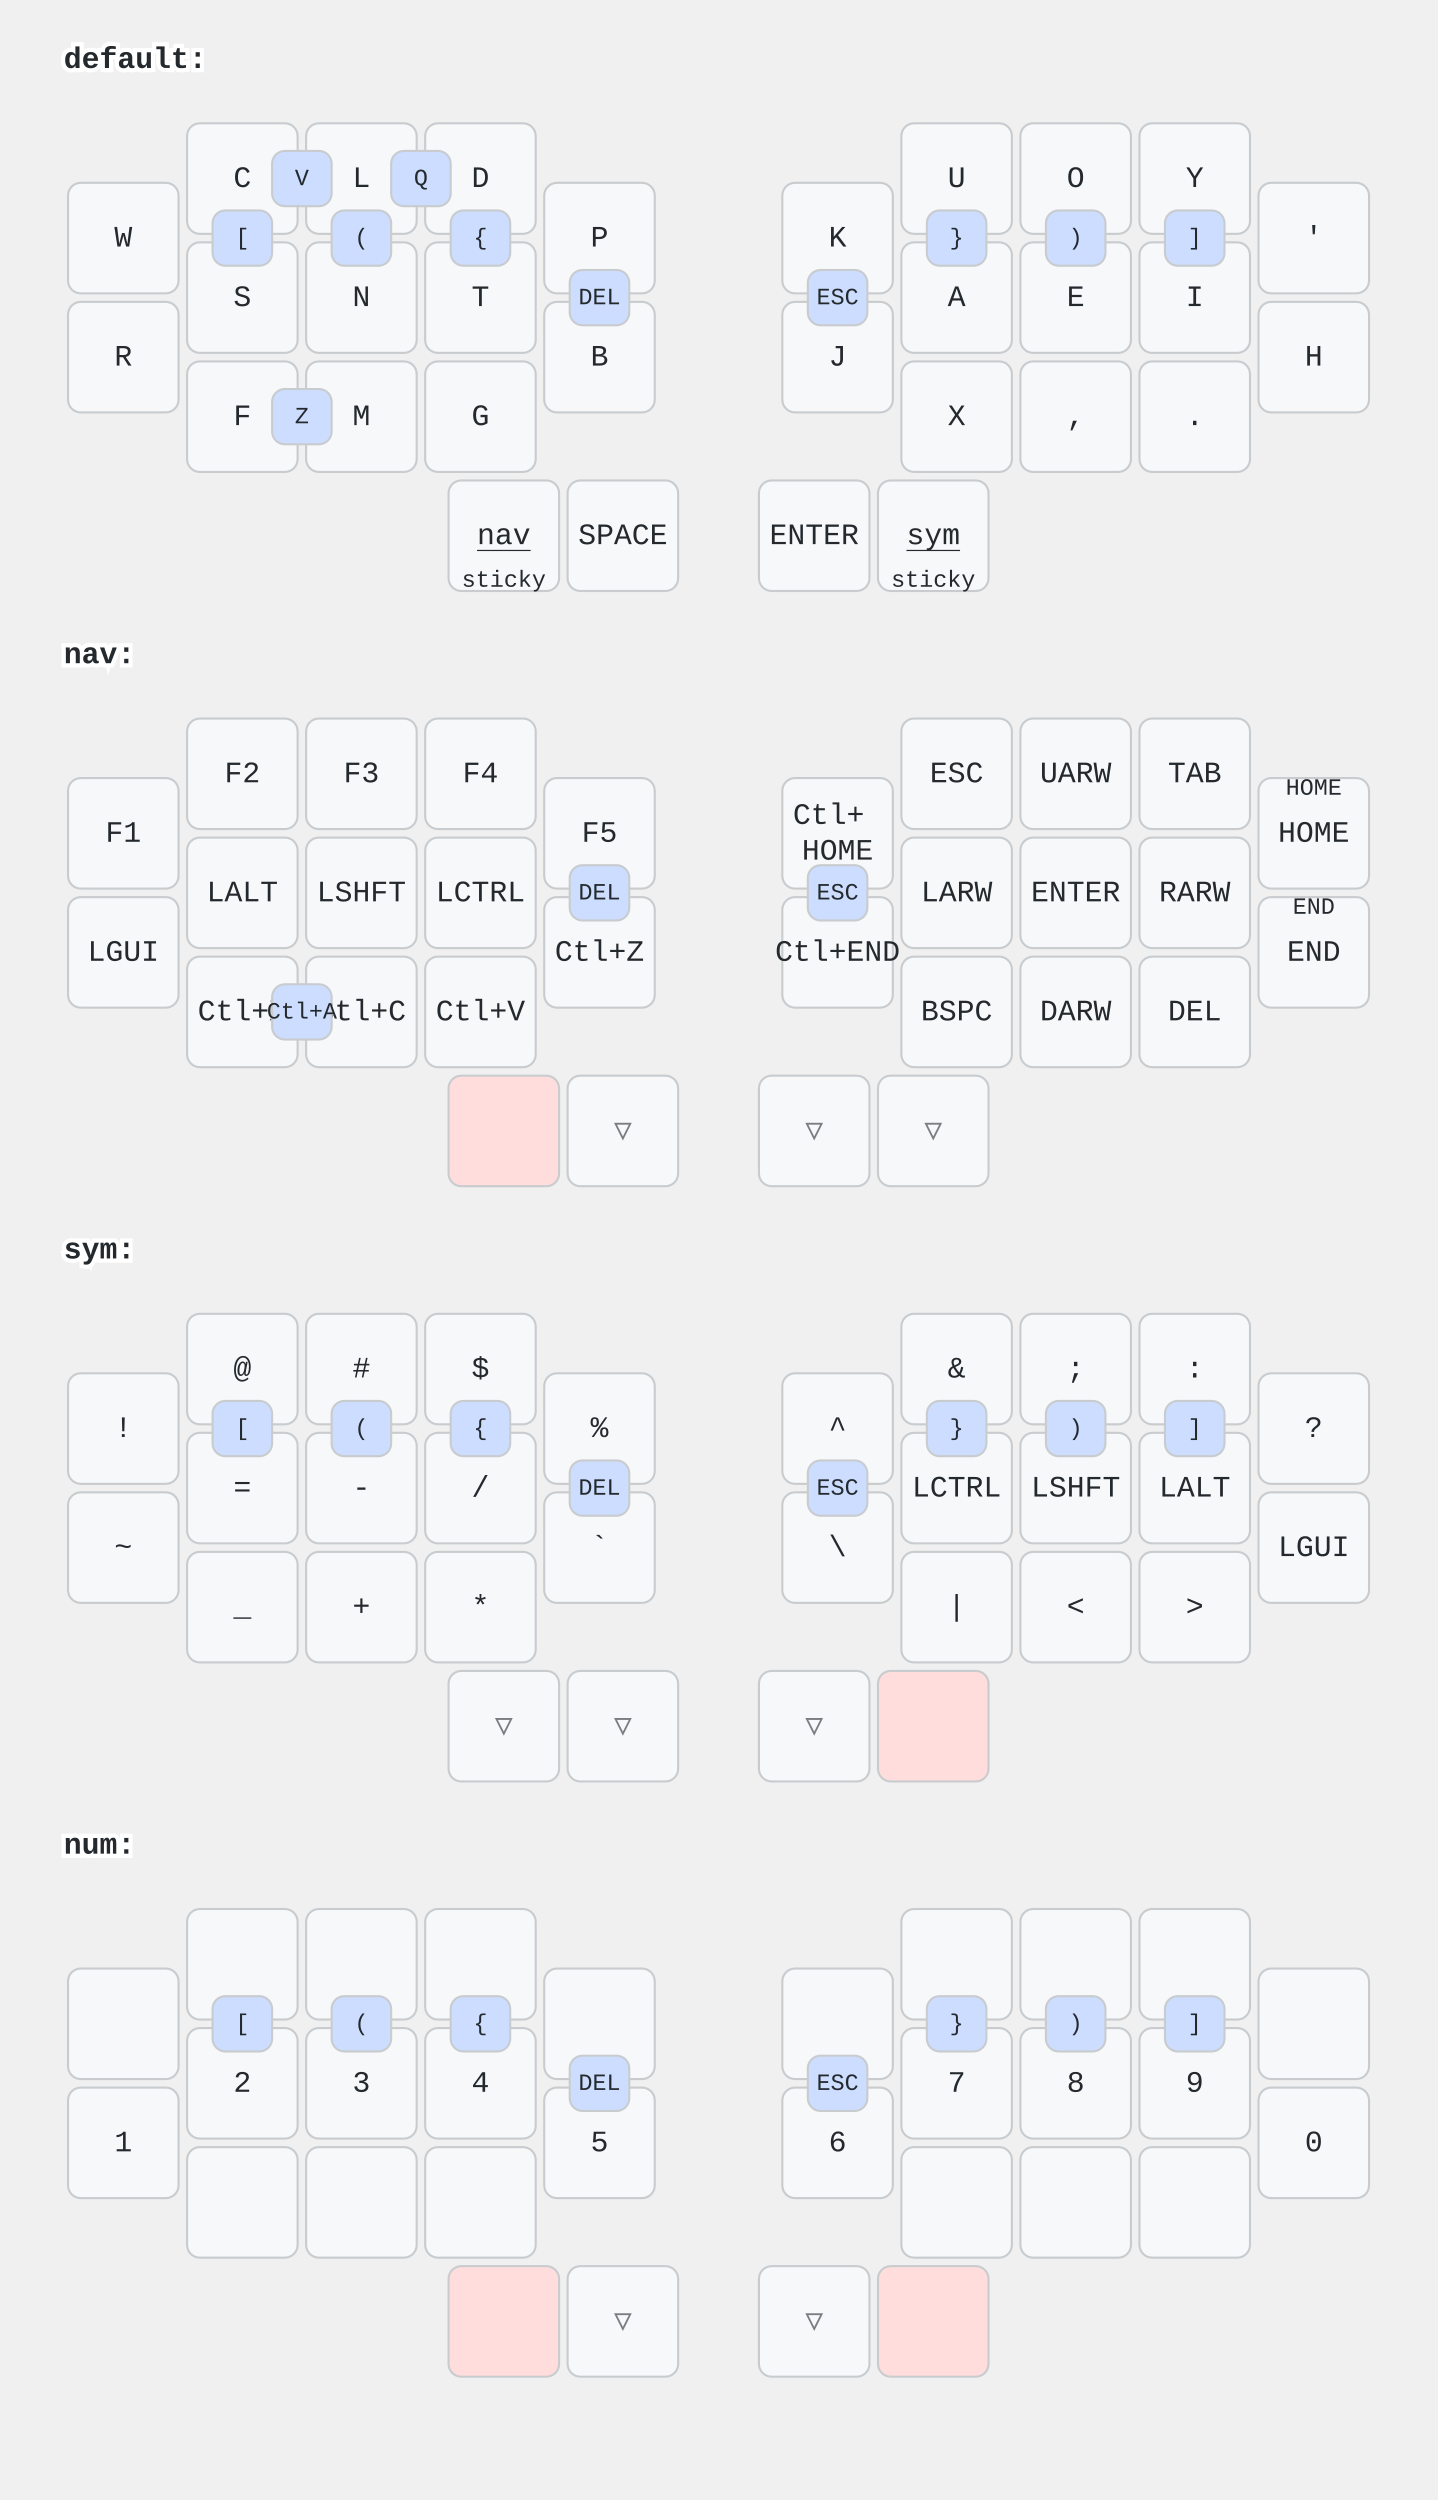
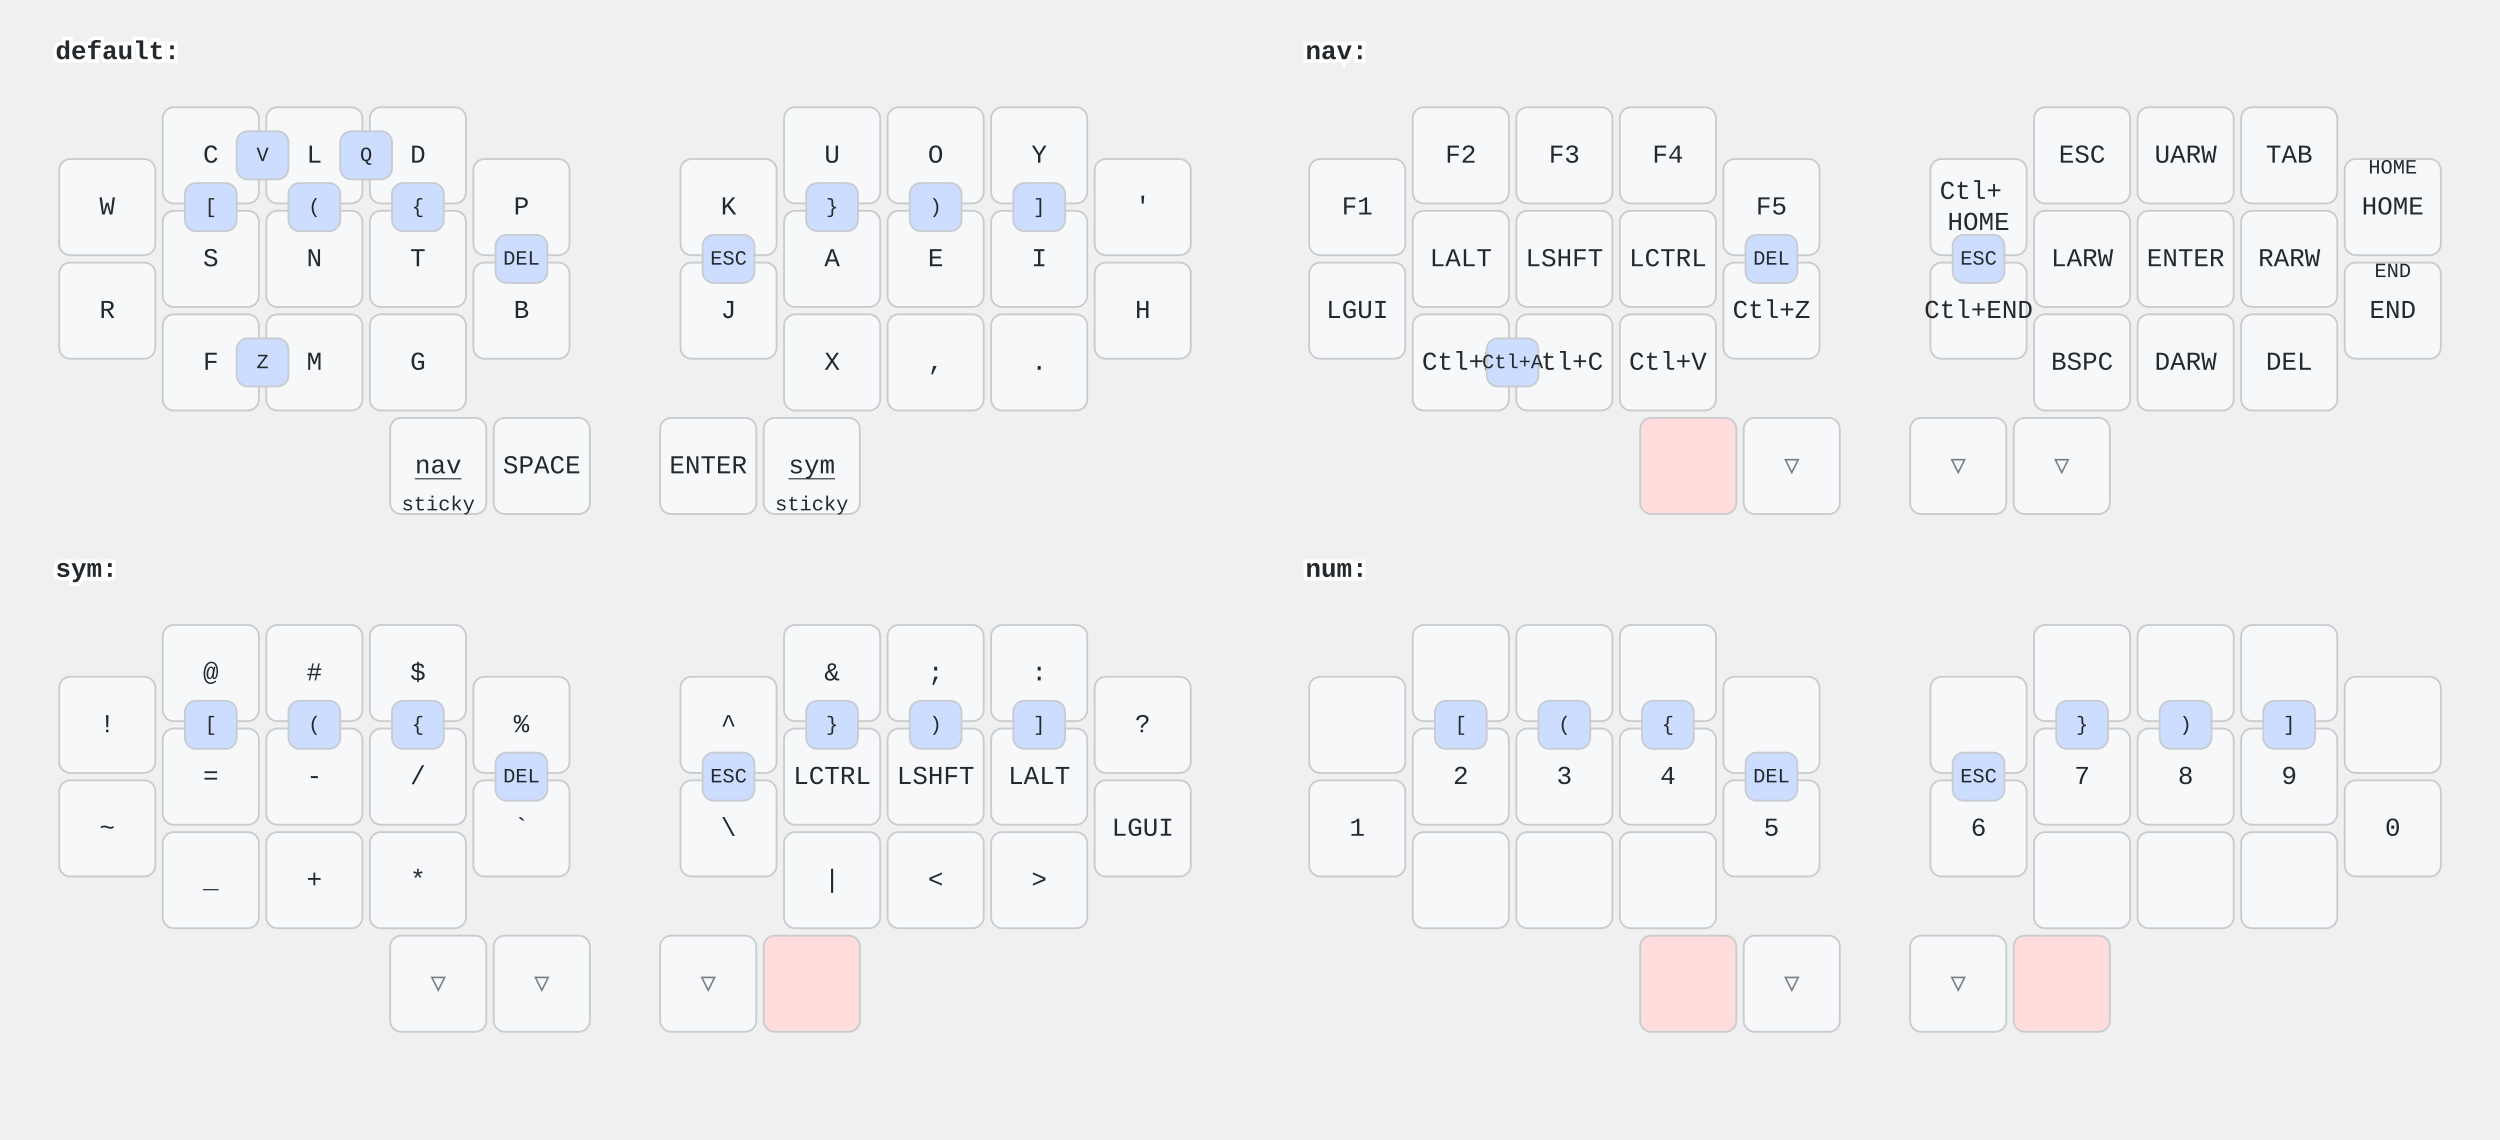
- <svg xmlns="http://www.w3.org/2000/svg" width="676" height="1176" viewBox="0 0 676 1176" class="keymap">
+ <svg xmlns="http://www.w3.org/2000/svg" width="1352" height="616" viewBox="0 0 1352 616" class="keymap">
  <style>/* inherit to force styles through use tags */
svg path {
    fill: inherit;
}

/* font and background color specifications */
svg.keymap {
    font-family: SFMono-Regular,Consolas,Liberation Mono,Menlo,monospace;
    font-size: 14px;
    font-kerning: normal;
    text-rendering: optimizeLegibility;
    fill: #24292e;
}

/* default key styling */
rect.key {
    fill: #f6f8fa;
}

rect.key, rect.combo {
    stroke: #c9cccf;
    stroke-width: 1;
}

/* default key side styling, only used is draw_key_sides is set */
rect.side {
    filter: brightness(90%);
}

/* color accent for combo boxes */
rect.combo, rect.combo-separate {
    fill: #cdf;
}

/* color accent for held keys */
rect.held, rect.combo.held {
    fill: #fdd;
}

/* color accent for ghost (optional) keys */
rect.ghost, rect.combo.ghost {
    stroke-dasharray: 4, 4;
    stroke-width: 2;
}

text {
    text-anchor: middle;
    dominant-baseline: middle;
}

/* styling for layer labels */
text.label {
    font-weight: bold;
    text-anchor: start;
    stroke: white;
    stroke-width: 4;
    paint-order: stroke;
}

/* styling for optional footer */
text.footer {
    text-anchor: end;
    dominant-baseline: auto;
    stroke: white;
    stroke-width: 4;
    paint-order: stroke;
}

/* styling for combo tap, and key non-tap label text */
text.combo, text.hold, text.shifted, text.left, text.right {
    font-size: 11px;
}

text.hold {
    text-anchor: middle;
    dominant-baseline: auto;
}

text.shifted {
    text-anchor: middle;
    dominant-baseline: hanging;
}

text.left {
    text-anchor: start;
}

text.right {
    text-anchor: end;
}

text.layer-activator {
    text-decoration: underline;
}

/* styling for hold/shifted label text in combo box */
text.combo.hold, text.combo.shifted, text.combo.left, text.combo.right {
    font-size: 8px;
}

/* lighter symbol for transparent keys */
text.trans {
    fill: #7b7e81;
}

/* styling for combo dendrons */
path.combo {
    stroke-width: 1;
    stroke: gray;
    fill: none;
}

/* Start Tabler Icons Cleanup */
/* cannot use height/width with glyphs */
.icon-tabler &gt; path {
    fill: inherit;
    stroke: inherit;
    stroke-width: 2;
}
/* hide tabler's default box */
.icon-tabler &gt; path[stroke="none"][fill="none"] {
    visibility: hidden;
}
/* End Tabler Icons Cleanup */
</style>
  <g transform="translate(30, 0)" class="layer-default">
    <text x="0" y="28" class="label" id="default">default:</text>
    <g transform="translate(0, 56)">
      <g transform="translate(28, 56)" class="key keypos-0">
        <rect rx="6" ry="6" x="-26" y="-26" width="52" height="52" class="key" />
        <text x="0" y="0" class="key tap">W</text>
      </g>
      <g transform="translate(84, 28)" class="key keypos-1">
        <rect rx="6" ry="6" x="-26" y="-26" width="52" height="52" class="key" />
        <text x="0" y="0" class="key tap">C</text>
      </g>
      <g transform="translate(140, 28)" class="key keypos-2">
        <rect rx="6" ry="6" x="-26" y="-26" width="52" height="52" class="key" />
        <text x="0" y="0" class="key tap">L</text>
      </g>
      <g transform="translate(196, 28)" class="key keypos-3">
        <rect rx="6" ry="6" x="-26" y="-26" width="52" height="52" class="key" />
        <text x="0" y="0" class="key tap">D</text>
      </g>
      <g transform="translate(252, 56)" class="key keypos-4">
        <rect rx="6" ry="6" x="-26" y="-26" width="52" height="52" class="key" />
        <text x="0" y="0" class="key tap">P</text>
      </g>
      <g transform="translate(364, 56)" class="key keypos-5">
        <rect rx="6" ry="6" x="-26" y="-26" width="52" height="52" class="key" />
        <text x="0" y="0" class="key tap">K</text>
      </g>
      <g transform="translate(420, 28)" class="key keypos-6">
        <rect rx="6" ry="6" x="-26" y="-26" width="52" height="52" class="key" />
        <text x="0" y="0" class="key tap">U</text>
      </g>
      <g transform="translate(476, 28)" class="key keypos-7">
        <rect rx="6" ry="6" x="-26" y="-26" width="52" height="52" class="key" />
        <text x="0" y="0" class="key tap">O</text>
      </g>
      <g transform="translate(532, 28)" class="key keypos-8">
        <rect rx="6" ry="6" x="-26" y="-26" width="52" height="52" class="key" />
        <text x="0" y="0" class="key tap">Y</text>
      </g>
      <g transform="translate(588, 56)" class="key keypos-9">
        <rect rx="6" ry="6" x="-26" y="-26" width="52" height="52" class="key" />
        <text x="0" y="0" class="key tap">'</text>
      </g>
      <g transform="translate(28, 112)" class="key keypos-10">
        <rect rx="6" ry="6" x="-26" y="-26" width="52" height="52" class="key" />
        <text x="0" y="0" class="key tap">R</text>
      </g>
      <g transform="translate(84, 84)" class="key keypos-11">
        <rect rx="6" ry="6" x="-26" y="-26" width="52" height="52" class="key" />
        <text x="0" y="0" class="key tap">S</text>
      </g>
      <g transform="translate(140, 84)" class="key keypos-12">
        <rect rx="6" ry="6" x="-26" y="-26" width="52" height="52" class="key" />
        <text x="0" y="0" class="key tap">N</text>
      </g>
      <g transform="translate(196, 84)" class="key keypos-13">
        <rect rx="6" ry="6" x="-26" y="-26" width="52" height="52" class="key" />
        <text x="0" y="0" class="key tap">T</text>
      </g>
      <g transform="translate(252, 112)" class="key keypos-14">
        <rect rx="6" ry="6" x="-26" y="-26" width="52" height="52" class="key" />
        <text x="0" y="0" class="key tap">B</text>
      </g>
      <g transform="translate(364, 112)" class="key keypos-15">
        <rect rx="6" ry="6" x="-26" y="-26" width="52" height="52" class="key" />
        <text x="0" y="0" class="key tap">J</text>
      </g>
      <g transform="translate(420, 84)" class="key keypos-16">
        <rect rx="6" ry="6" x="-26" y="-26" width="52" height="52" class="key" />
        <text x="0" y="0" class="key tap">A</text>
      </g>
      <g transform="translate(476, 84)" class="key keypos-17">
        <rect rx="6" ry="6" x="-26" y="-26" width="52" height="52" class="key" />
        <text x="0" y="0" class="key tap">E</text>
      </g>
      <g transform="translate(532, 84)" class="key keypos-18">
        <rect rx="6" ry="6" x="-26" y="-26" width="52" height="52" class="key" />
        <text x="0" y="0" class="key tap">I</text>
      </g>
      <g transform="translate(588, 112)" class="key keypos-19">
        <rect rx="6" ry="6" x="-26" y="-26" width="52" height="52" class="key" />
        <text x="0" y="0" class="key tap">H</text>
      </g>
      <g transform="translate(84, 140)" class="key keypos-20">
        <rect rx="6" ry="6" x="-26" y="-26" width="52" height="52" class="key" />
        <text x="0" y="0" class="key tap">F</text>
      </g>
      <g transform="translate(140, 140)" class="key keypos-21">
        <rect rx="6" ry="6" x="-26" y="-26" width="52" height="52" class="key" />
        <text x="0" y="0" class="key tap">M</text>
      </g>
      <g transform="translate(196, 140)" class="key keypos-22">
        <rect rx="6" ry="6" x="-26" y="-26" width="52" height="52" class="key" />
        <text x="0" y="0" class="key tap">G</text>
      </g>
      <g transform="translate(420, 140)" class="key keypos-23">
        <rect rx="6" ry="6" x="-26" y="-26" width="52" height="52" class="key" />
        <text x="0" y="0" class="key tap">X</text>
      </g>
      <g transform="translate(476, 140)" class="key keypos-24">
        <rect rx="6" ry="6" x="-26" y="-26" width="52" height="52" class="key" />
        <text x="0" y="0" class="key tap">,</text>
      </g>
      <g transform="translate(532, 140)" class="key keypos-25">
        <rect rx="6" ry="6" x="-26" y="-26" width="52" height="52" class="key" />
        <text x="0" y="0" class="key tap">.</text>
      </g>
      <g transform="translate(207, 196)" class="key keypos-26">
        <rect rx="6" ry="6" x="-26" y="-26" width="52" height="52" class="key" />
        <a href="#nav">
          <text x="0" y="0" class="key tap layer-activator">nav</text>
        </a>
        <text x="0" y="24" class="key hold">sticky</text>
      </g>
      <g transform="translate(263, 196)" class="key keypos-27">
        <rect rx="6" ry="6" x="-26" y="-26" width="52" height="52" class="key" />
        <text x="0" y="0" class="key tap">SPACE</text>
      </g>
      <g transform="translate(353, 196)" class="key keypos-28">
        <rect rx="6" ry="6" x="-26" y="-26" width="52" height="52" class="key" />
        <text x="0" y="0" class="key tap">ENTER</text>
      </g>
      <g transform="translate(409, 196)" class="key keypos-29">
        <rect rx="6" ry="6" x="-26" y="-26" width="52" height="52" class="key" />
        <a href="#sym">
          <text x="0" y="0" class="key tap layer-activator">sym</text>
        </a>
        <text x="0" y="24" class="key hold">sticky</text>
      </g>
      <g class="combo combopos-0">
        <rect rx="6" ry="6" x="98" y="15" width="28" height="26" class="combo" />
        <text x="112" y="28" class="combo tap">V</text>
      </g>
      <g class="combo combopos-1">
        <rect rx="6" ry="6" x="154" y="15" width="28" height="26" class="combo" />
        <text x="168" y="28" class="combo tap">Q</text>
      </g>
      <g class="combo combopos-2">
        <rect rx="6" ry="6" x="98" y="127" width="28" height="26" class="combo" />
        <text x="112" y="140" class="combo tap">Z</text>
      </g>
      <g class="combo combopos-3">
        <rect rx="6" ry="6" x="70" y="43" width="28" height="26" class="combo" />
        <text x="84" y="56" class="combo tap">[</text>
      </g>
      <g class="combo combopos-4">
        <rect rx="6" ry="6" x="518" y="43" width="28" height="26" class="combo" />
        <text x="532" y="56" class="combo tap">]</text>
      </g>
      <g class="combo combopos-5">
        <rect rx="6" ry="6" x="126" y="43" width="28" height="26" class="combo" />
        <text x="140" y="56" class="combo tap">(</text>
      </g>
      <g class="combo combopos-6">
        <rect rx="6" ry="6" x="462" y="43" width="28" height="26" class="combo" />
        <text x="476" y="56" class="combo tap">)</text>
      </g>
      <g class="combo combopos-7">
        <rect rx="6" ry="6" x="182" y="43" width="28" height="26" class="combo" />
        <text x="196" y="56" class="combo tap">{</text>
      </g>
      <g class="combo combopos-8">
        <rect rx="6" ry="6" x="406" y="43" width="28" height="26" class="combo" />
        <text x="420" y="56" class="combo tap">}</text>
      </g>
      <g class="combo combopos-9">
        <rect rx="6" ry="6" x="238" y="71" width="28" height="26" class="combo" />
        <text x="252" y="84" class="combo tap">DEL</text>
      </g>
      <g class="combo combopos-10">
        <rect rx="6" ry="6" x="350" y="71" width="28" height="26" class="combo" />
        <text x="364" y="84" class="combo tap">ESC</text>
      </g>
    </g>
  </g>
-   <g transform="translate(30, 280)" class="layer-nav">
+   <g transform="translate(706, 0)" class="layer-nav">
    <text x="0" y="28" class="label" id="nav">nav:</text>
    <g transform="translate(0, 56)">
      <g transform="translate(28, 56)" class="key keypos-0">
        <rect rx="6" ry="6" x="-26" y="-26" width="52" height="52" class="key" />
        <text x="0" y="0" class="key tap">F1</text>
      </g>
      <g transform="translate(84, 28)" class="key keypos-1">
        <rect rx="6" ry="6" x="-26" y="-26" width="52" height="52" class="key" />
        <text x="0" y="0" class="key tap">F2</text>
      </g>
      <g transform="translate(140, 28)" class="key keypos-2">
        <rect rx="6" ry="6" x="-26" y="-26" width="52" height="52" class="key" />
        <text x="0" y="0" class="key tap">F3</text>
      </g>
      <g transform="translate(196, 28)" class="key keypos-3">
        <rect rx="6" ry="6" x="-26" y="-26" width="52" height="52" class="key" />
        <text x="0" y="0" class="key tap">F4</text>
      </g>
      <g transform="translate(252, 56)" class="key keypos-4">
        <rect rx="6" ry="6" x="-26" y="-26" width="52" height="52" class="key" />
        <text x="0" y="0" class="key tap">F5</text>
      </g>
      <g transform="translate(364, 56)" class="key keypos-5">
        <rect rx="6" ry="6" x="-26" y="-26" width="52" height="52" class="key" />
        <text x="0" y="0" class="key tap">
          <tspan x="0" dy="-0.6em">Ctl+</tspan>
          <tspan x="0" dy="1.2em">HOME</tspan>
        </text>
      </g>
      <g transform="translate(420, 28)" class="key keypos-6">
        <rect rx="6" ry="6" x="-26" y="-26" width="52" height="52" class="key" />
        <text x="0" y="0" class="key tap">ESC</text>
      </g>
      <g transform="translate(476, 28)" class="key keypos-7">
        <rect rx="6" ry="6" x="-26" y="-26" width="52" height="52" class="key" />
        <text x="0" y="0" class="key tap">UARW</text>
      </g>
      <g transform="translate(532, 28)" class="key keypos-8">
        <rect rx="6" ry="6" x="-26" y="-26" width="52" height="52" class="key" />
        <text x="0" y="0" class="key tap">TAB</text>
      </g>
      <g transform="translate(588, 56)" class="key keypos-9">
        <rect rx="6" ry="6" x="-26" y="-26" width="52" height="52" class="key" />
        <text x="0" y="0" class="key tap">HOME</text>
        <text x="0" y="-24" class="key shifted">HOME</text>
      </g>
      <g transform="translate(28, 112)" class="key keypos-10">
        <rect rx="6" ry="6" x="-26" y="-26" width="52" height="52" class="key" />
        <text x="0" y="0" class="key tap">LGUI</text>
      </g>
      <g transform="translate(84, 84)" class="key keypos-11">
        <rect rx="6" ry="6" x="-26" y="-26" width="52" height="52" class="key" />
        <text x="0" y="0" class="key tap">LALT</text>
      </g>
      <g transform="translate(140, 84)" class="key keypos-12">
        <rect rx="6" ry="6" x="-26" y="-26" width="52" height="52" class="key" />
        <text x="0" y="0" class="key tap">LSHFT</text>
      </g>
      <g transform="translate(196, 84)" class="key keypos-13">
        <rect rx="6" ry="6" x="-26" y="-26" width="52" height="52" class="key" />
        <text x="0" y="0" class="key tap">LCTRL</text>
      </g>
      <g transform="translate(252, 112)" class="key keypos-14">
        <rect rx="6" ry="6" x="-26" y="-26" width="52" height="52" class="key" />
        <text x="0" y="0" class="key tap">Ctl+Z</text>
      </g>
      <g transform="translate(364, 112)" class="key keypos-15">
        <rect rx="6" ry="6" x="-26" y="-26" width="52" height="52" class="key" />
        <text x="0" y="0" class="key tap">Ctl+END</text>
      </g>
      <g transform="translate(420, 84)" class="key keypos-16">
        <rect rx="6" ry="6" x="-26" y="-26" width="52" height="52" class="key" />
        <text x="0" y="0" class="key tap">LARW</text>
      </g>
      <g transform="translate(476, 84)" class="key keypos-17">
        <rect rx="6" ry="6" x="-26" y="-26" width="52" height="52" class="key" />
        <text x="0" y="0" class="key tap">ENTER</text>
      </g>
      <g transform="translate(532, 84)" class="key keypos-18">
        <rect rx="6" ry="6" x="-26" y="-26" width="52" height="52" class="key" />
        <text x="0" y="0" class="key tap">RARW</text>
      </g>
      <g transform="translate(588, 112)" class="key keypos-19">
        <rect rx="6" ry="6" x="-26" y="-26" width="52" height="52" class="key" />
        <text x="0" y="0" class="key tap">END</text>
        <text x="0" y="-24" class="key shifted">END</text>
      </g>
      <g transform="translate(84, 140)" class="key keypos-20">
        <rect rx="6" ry="6" x="-26" y="-26" width="52" height="52" class="key" />
        <text x="0" y="0" class="key tap">Ctl+X</text>
      </g>
      <g transform="translate(140, 140)" class="key keypos-21">
        <rect rx="6" ry="6" x="-26" y="-26" width="52" height="52" class="key" />
        <text x="0" y="0" class="key tap">Ctl+C</text>
      </g>
      <g transform="translate(196, 140)" class="key keypos-22">
        <rect rx="6" ry="6" x="-26" y="-26" width="52" height="52" class="key" />
        <text x="0" y="0" class="key tap">Ctl+V</text>
      </g>
      <g transform="translate(420, 140)" class="key keypos-23">
        <rect rx="6" ry="6" x="-26" y="-26" width="52" height="52" class="key" />
        <text x="0" y="0" class="key tap">BSPC</text>
      </g>
      <g transform="translate(476, 140)" class="key keypos-24">
        <rect rx="6" ry="6" x="-26" y="-26" width="52" height="52" class="key" />
        <text x="0" y="0" class="key tap">DARW</text>
      </g>
      <g transform="translate(532, 140)" class="key keypos-25">
        <rect rx="6" ry="6" x="-26" y="-26" width="52" height="52" class="key" />
        <text x="0" y="0" class="key tap">DEL</text>
      </g>
      <g transform="translate(207, 196)" class="key held keypos-26">
        <rect rx="6" ry="6" x="-26" y="-26" width="52" height="52" class="key held" />
      </g>
      <g transform="translate(263, 196)" class="key trans keypos-27">
        <rect rx="6" ry="6" x="-26" y="-26" width="52" height="52" class="key trans" />
        <text x="0" y="0" class="key trans tap">▽</text>
      </g>
      <g transform="translate(353, 196)" class="key trans keypos-28">
        <rect rx="6" ry="6" x="-26" y="-26" width="52" height="52" class="key trans" />
        <text x="0" y="0" class="key trans tap">▽</text>
      </g>
      <g transform="translate(409, 196)" class="key trans keypos-29">
        <rect rx="6" ry="6" x="-26" y="-26" width="52" height="52" class="key trans" />
        <text x="0" y="0" class="key trans tap">▽</text>
      </g>
      <g class="combo combopos-0">
        <rect rx="6" ry="6" x="238" y="71" width="28" height="26" class="combo" />
        <text x="252" y="84" class="combo tap">DEL</text>
      </g>
      <g class="combo combopos-1">
        <rect rx="6" ry="6" x="350" y="71" width="28" height="26" class="combo" />
        <text x="364" y="84" class="combo tap">ESC</text>
      </g>
      <g class="combo combopos-2">
        <rect rx="6" ry="6" x="98" y="127" width="28" height="26" class="combo" />
        <text x="112" y="140" class="combo tap">Ctl+A</text>
      </g>
    </g>
  </g>
-   <g transform="translate(30, 560)" class="layer-sym">
+   <g transform="translate(30, 280)" class="layer-sym">
    <text x="0" y="28" class="label" id="sym">sym:</text>
    <g transform="translate(0, 56)">
      <g transform="translate(28, 56)" class="key keypos-0">
        <rect rx="6" ry="6" x="-26" y="-26" width="52" height="52" class="key" />
        <text x="0" y="0" class="key tap">!</text>
      </g>
      <g transform="translate(84, 28)" class="key keypos-1">
        <rect rx="6" ry="6" x="-26" y="-26" width="52" height="52" class="key" />
        <text x="0" y="0" class="key tap">@</text>
      </g>
      <g transform="translate(140, 28)" class="key keypos-2">
        <rect rx="6" ry="6" x="-26" y="-26" width="52" height="52" class="key" />
        <text x="0" y="0" class="key tap">#</text>
      </g>
      <g transform="translate(196, 28)" class="key keypos-3">
        <rect rx="6" ry="6" x="-26" y="-26" width="52" height="52" class="key" />
        <text x="0" y="0" class="key tap">$</text>
      </g>
      <g transform="translate(252, 56)" class="key keypos-4">
        <rect rx="6" ry="6" x="-26" y="-26" width="52" height="52" class="key" />
        <text x="0" y="0" class="key tap">%</text>
      </g>
      <g transform="translate(364, 56)" class="key keypos-5">
        <rect rx="6" ry="6" x="-26" y="-26" width="52" height="52" class="key" />
        <text x="0" y="0" class="key tap">^</text>
      </g>
      <g transform="translate(420, 28)" class="key keypos-6">
        <rect rx="6" ry="6" x="-26" y="-26" width="52" height="52" class="key" />
        <text x="0" y="0" class="key tap">&amp;</text>
      </g>
      <g transform="translate(476, 28)" class="key keypos-7">
        <rect rx="6" ry="6" x="-26" y="-26" width="52" height="52" class="key" />
        <text x="0" y="0" class="key tap">;</text>
      </g>
      <g transform="translate(532, 28)" class="key keypos-8">
        <rect rx="6" ry="6" x="-26" y="-26" width="52" height="52" class="key" />
        <text x="0" y="0" class="key tap">:</text>
      </g>
      <g transform="translate(588, 56)" class="key keypos-9">
        <rect rx="6" ry="6" x="-26" y="-26" width="52" height="52" class="key" />
        <text x="0" y="0" class="key tap">?</text>
      </g>
      <g transform="translate(28, 112)" class="key keypos-10">
        <rect rx="6" ry="6" x="-26" y="-26" width="52" height="52" class="key" />
        <text x="0" y="0" class="key tap">~</text>
      </g>
      <g transform="translate(84, 84)" class="key keypos-11">
        <rect rx="6" ry="6" x="-26" y="-26" width="52" height="52" class="key" />
        <text x="0" y="0" class="key tap">=</text>
      </g>
      <g transform="translate(140, 84)" class="key keypos-12">
        <rect rx="6" ry="6" x="-26" y="-26" width="52" height="52" class="key" />
        <text x="0" y="0" class="key tap">-</text>
      </g>
      <g transform="translate(196, 84)" class="key keypos-13">
        <rect rx="6" ry="6" x="-26" y="-26" width="52" height="52" class="key" />
        <text x="0" y="0" class="key tap">/</text>
      </g>
      <g transform="translate(252, 112)" class="key keypos-14">
        <rect rx="6" ry="6" x="-26" y="-26" width="52" height="52" class="key" />
        <text x="0" y="0" class="key tap">`</text>
      </g>
      <g transform="translate(364, 112)" class="key keypos-15">
        <rect rx="6" ry="6" x="-26" y="-26" width="52" height="52" class="key" />
        <text x="0" y="0" class="key tap">\</text>
      </g>
      <g transform="translate(420, 84)" class="key keypos-16">
        <rect rx="6" ry="6" x="-26" y="-26" width="52" height="52" class="key" />
        <text x="0" y="0" class="key tap">LCTRL</text>
      </g>
      <g transform="translate(476, 84)" class="key keypos-17">
        <rect rx="6" ry="6" x="-26" y="-26" width="52" height="52" class="key" />
        <text x="0" y="0" class="key tap">LSHFT</text>
      </g>
      <g transform="translate(532, 84)" class="key keypos-18">
        <rect rx="6" ry="6" x="-26" y="-26" width="52" height="52" class="key" />
        <text x="0" y="0" class="key tap">LALT</text>
      </g>
      <g transform="translate(588, 112)" class="key keypos-19">
        <rect rx="6" ry="6" x="-26" y="-26" width="52" height="52" class="key" />
        <text x="0" y="0" class="key tap">LGUI</text>
      </g>
      <g transform="translate(84, 140)" class="key keypos-20">
        <rect rx="6" ry="6" x="-26" y="-26" width="52" height="52" class="key" />
        <text x="0" y="0" class="key tap">_</text>
      </g>
      <g transform="translate(140, 140)" class="key keypos-21">
        <rect rx="6" ry="6" x="-26" y="-26" width="52" height="52" class="key" />
        <text x="0" y="0" class="key tap">+</text>
      </g>
      <g transform="translate(196, 140)" class="key keypos-22">
        <rect rx="6" ry="6" x="-26" y="-26" width="52" height="52" class="key" />
        <text x="0" y="0" class="key tap">*</text>
      </g>
      <g transform="translate(420, 140)" class="key keypos-23">
        <rect rx="6" ry="6" x="-26" y="-26" width="52" height="52" class="key" />
        <text x="0" y="0" class="key tap">|</text>
      </g>
      <g transform="translate(476, 140)" class="key keypos-24">
        <rect rx="6" ry="6" x="-26" y="-26" width="52" height="52" class="key" />
        <text x="0" y="0" class="key tap">&lt;</text>
      </g>
      <g transform="translate(532, 140)" class="key keypos-25">
        <rect rx="6" ry="6" x="-26" y="-26" width="52" height="52" class="key" />
        <text x="0" y="0" class="key tap">&gt;</text>
      </g>
      <g transform="translate(207, 196)" class="key trans keypos-26">
        <rect rx="6" ry="6" x="-26" y="-26" width="52" height="52" class="key trans" />
        <text x="0" y="0" class="key trans tap">▽</text>
      </g>
      <g transform="translate(263, 196)" class="key trans keypos-27">
        <rect rx="6" ry="6" x="-26" y="-26" width="52" height="52" class="key trans" />
        <text x="0" y="0" class="key trans tap">▽</text>
      </g>
      <g transform="translate(353, 196)" class="key trans keypos-28">
        <rect rx="6" ry="6" x="-26" y="-26" width="52" height="52" class="key trans" />
        <text x="0" y="0" class="key trans tap">▽</text>
      </g>
      <g transform="translate(409, 196)" class="key held keypos-29">
        <rect rx="6" ry="6" x="-26" y="-26" width="52" height="52" class="key held" />
      </g>
      <g class="combo combopos-0">
        <rect rx="6" ry="6" x="70" y="43" width="28" height="26" class="combo" />
        <text x="84" y="56" class="combo tap">[</text>
      </g>
      <g class="combo combopos-1">
        <rect rx="6" ry="6" x="518" y="43" width="28" height="26" class="combo" />
        <text x="532" y="56" class="combo tap">]</text>
      </g>
      <g class="combo combopos-2">
        <rect rx="6" ry="6" x="126" y="43" width="28" height="26" class="combo" />
        <text x="140" y="56" class="combo tap">(</text>
      </g>
      <g class="combo combopos-3">
        <rect rx="6" ry="6" x="462" y="43" width="28" height="26" class="combo" />
        <text x="476" y="56" class="combo tap">)</text>
      </g>
      <g class="combo combopos-4">
        <rect rx="6" ry="6" x="182" y="43" width="28" height="26" class="combo" />
        <text x="196" y="56" class="combo tap">{</text>
      </g>
      <g class="combo combopos-5">
        <rect rx="6" ry="6" x="406" y="43" width="28" height="26" class="combo" />
        <text x="420" y="56" class="combo tap">}</text>
      </g>
      <g class="combo combopos-6">
        <rect rx="6" ry="6" x="238" y="71" width="28" height="26" class="combo" />
        <text x="252" y="84" class="combo tap">DEL</text>
      </g>
      <g class="combo combopos-7">
        <rect rx="6" ry="6" x="350" y="71" width="28" height="26" class="combo" />
        <text x="364" y="84" class="combo tap">ESC</text>
      </g>
    </g>
  </g>
-   <g transform="translate(30, 840)" class="layer-num">
+   <g transform="translate(706, 280)" class="layer-num">
    <text x="0" y="28" class="label" id="num">num:</text>
    <g transform="translate(0, 56)">
      <g transform="translate(28, 56)" class="key keypos-0">
        <rect rx="6" ry="6" x="-26" y="-26" width="52" height="52" class="key" />
      </g>
      <g transform="translate(84, 28)" class="key keypos-1">
        <rect rx="6" ry="6" x="-26" y="-26" width="52" height="52" class="key" />
      </g>
      <g transform="translate(140, 28)" class="key keypos-2">
        <rect rx="6" ry="6" x="-26" y="-26" width="52" height="52" class="key" />
      </g>
      <g transform="translate(196, 28)" class="key keypos-3">
        <rect rx="6" ry="6" x="-26" y="-26" width="52" height="52" class="key" />
      </g>
      <g transform="translate(252, 56)" class="key keypos-4">
        <rect rx="6" ry="6" x="-26" y="-26" width="52" height="52" class="key" />
      </g>
      <g transform="translate(364, 56)" class="key keypos-5">
        <rect rx="6" ry="6" x="-26" y="-26" width="52" height="52" class="key" />
      </g>
      <g transform="translate(420, 28)" class="key keypos-6">
        <rect rx="6" ry="6" x="-26" y="-26" width="52" height="52" class="key" />
      </g>
      <g transform="translate(476, 28)" class="key keypos-7">
        <rect rx="6" ry="6" x="-26" y="-26" width="52" height="52" class="key" />
      </g>
      <g transform="translate(532, 28)" class="key keypos-8">
        <rect rx="6" ry="6" x="-26" y="-26" width="52" height="52" class="key" />
      </g>
      <g transform="translate(588, 56)" class="key keypos-9">
        <rect rx="6" ry="6" x="-26" y="-26" width="52" height="52" class="key" />
      </g>
      <g transform="translate(28, 112)" class="key keypos-10">
        <rect rx="6" ry="6" x="-26" y="-26" width="52" height="52" class="key" />
        <text x="0" y="0" class="key tap">1</text>
      </g>
      <g transform="translate(84, 84)" class="key keypos-11">
        <rect rx="6" ry="6" x="-26" y="-26" width="52" height="52" class="key" />
        <text x="0" y="0" class="key tap">2</text>
      </g>
      <g transform="translate(140, 84)" class="key keypos-12">
        <rect rx="6" ry="6" x="-26" y="-26" width="52" height="52" class="key" />
        <text x="0" y="0" class="key tap">3</text>
      </g>
      <g transform="translate(196, 84)" class="key keypos-13">
        <rect rx="6" ry="6" x="-26" y="-26" width="52" height="52" class="key" />
        <text x="0" y="0" class="key tap">4</text>
      </g>
      <g transform="translate(252, 112)" class="key keypos-14">
        <rect rx="6" ry="6" x="-26" y="-26" width="52" height="52" class="key" />
        <text x="0" y="0" class="key tap">5</text>
      </g>
      <g transform="translate(364, 112)" class="key keypos-15">
        <rect rx="6" ry="6" x="-26" y="-26" width="52" height="52" class="key" />
        <text x="0" y="0" class="key tap">6</text>
      </g>
      <g transform="translate(420, 84)" class="key keypos-16">
        <rect rx="6" ry="6" x="-26" y="-26" width="52" height="52" class="key" />
        <text x="0" y="0" class="key tap">7</text>
      </g>
      <g transform="translate(476, 84)" class="key keypos-17">
        <rect rx="6" ry="6" x="-26" y="-26" width="52" height="52" class="key" />
        <text x="0" y="0" class="key tap">8</text>
      </g>
      <g transform="translate(532, 84)" class="key keypos-18">
        <rect rx="6" ry="6" x="-26" y="-26" width="52" height="52" class="key" />
        <text x="0" y="0" class="key tap">9</text>
      </g>
      <g transform="translate(588, 112)" class="key keypos-19">
        <rect rx="6" ry="6" x="-26" y="-26" width="52" height="52" class="key" />
        <text x="0" y="0" class="key tap">0</text>
      </g>
      <g transform="translate(84, 140)" class="key keypos-20">
        <rect rx="6" ry="6" x="-26" y="-26" width="52" height="52" class="key" />
      </g>
      <g transform="translate(140, 140)" class="key keypos-21">
        <rect rx="6" ry="6" x="-26" y="-26" width="52" height="52" class="key" />
      </g>
      <g transform="translate(196, 140)" class="key keypos-22">
        <rect rx="6" ry="6" x="-26" y="-26" width="52" height="52" class="key" />
      </g>
      <g transform="translate(420, 140)" class="key keypos-23">
        <rect rx="6" ry="6" x="-26" y="-26" width="52" height="52" class="key" />
      </g>
      <g transform="translate(476, 140)" class="key keypos-24">
        <rect rx="6" ry="6" x="-26" y="-26" width="52" height="52" class="key" />
      </g>
      <g transform="translate(532, 140)" class="key keypos-25">
        <rect rx="6" ry="6" x="-26" y="-26" width="52" height="52" class="key" />
      </g>
      <g transform="translate(207, 196)" class="key held keypos-26">
        <rect rx="6" ry="6" x="-26" y="-26" width="52" height="52" class="key held" />
      </g>
      <g transform="translate(263, 196)" class="key trans keypos-27">
        <rect rx="6" ry="6" x="-26" y="-26" width="52" height="52" class="key trans" />
        <text x="0" y="0" class="key trans tap">▽</text>
      </g>
      <g transform="translate(353, 196)" class="key trans keypos-28">
        <rect rx="6" ry="6" x="-26" y="-26" width="52" height="52" class="key trans" />
        <text x="0" y="0" class="key trans tap">▽</text>
      </g>
      <g transform="translate(409, 196)" class="key held keypos-29">
        <rect rx="6" ry="6" x="-26" y="-26" width="52" height="52" class="key held" />
      </g>
      <g class="combo combopos-0">
        <rect rx="6" ry="6" x="70" y="43" width="28" height="26" class="combo" />
        <text x="84" y="56" class="combo tap">[</text>
      </g>
      <g class="combo combopos-1">
        <rect rx="6" ry="6" x="518" y="43" width="28" height="26" class="combo" />
        <text x="532" y="56" class="combo tap">]</text>
      </g>
      <g class="combo combopos-2">
        <rect rx="6" ry="6" x="126" y="43" width="28" height="26" class="combo" />
        <text x="140" y="56" class="combo tap">(</text>
      </g>
      <g class="combo combopos-3">
        <rect rx="6" ry="6" x="462" y="43" width="28" height="26" class="combo" />
        <text x="476" y="56" class="combo tap">)</text>
      </g>
      <g class="combo combopos-4">
        <rect rx="6" ry="6" x="182" y="43" width="28" height="26" class="combo" />
        <text x="196" y="56" class="combo tap">{</text>
      </g>
      <g class="combo combopos-5">
        <rect rx="6" ry="6" x="406" y="43" width="28" height="26" class="combo" />
        <text x="420" y="56" class="combo tap">}</text>
      </g>
      <g class="combo combopos-6">
        <rect rx="6" ry="6" x="238" y="71" width="28" height="26" class="combo" />
        <text x="252" y="84" class="combo tap">DEL</text>
      </g>
      <g class="combo combopos-7">
        <rect rx="6" ry="6" x="350" y="71" width="28" height="26" class="combo" />
        <text x="364" y="84" class="combo tap">ESC</text>
      </g>
    </g>
  </g>
</svg>
